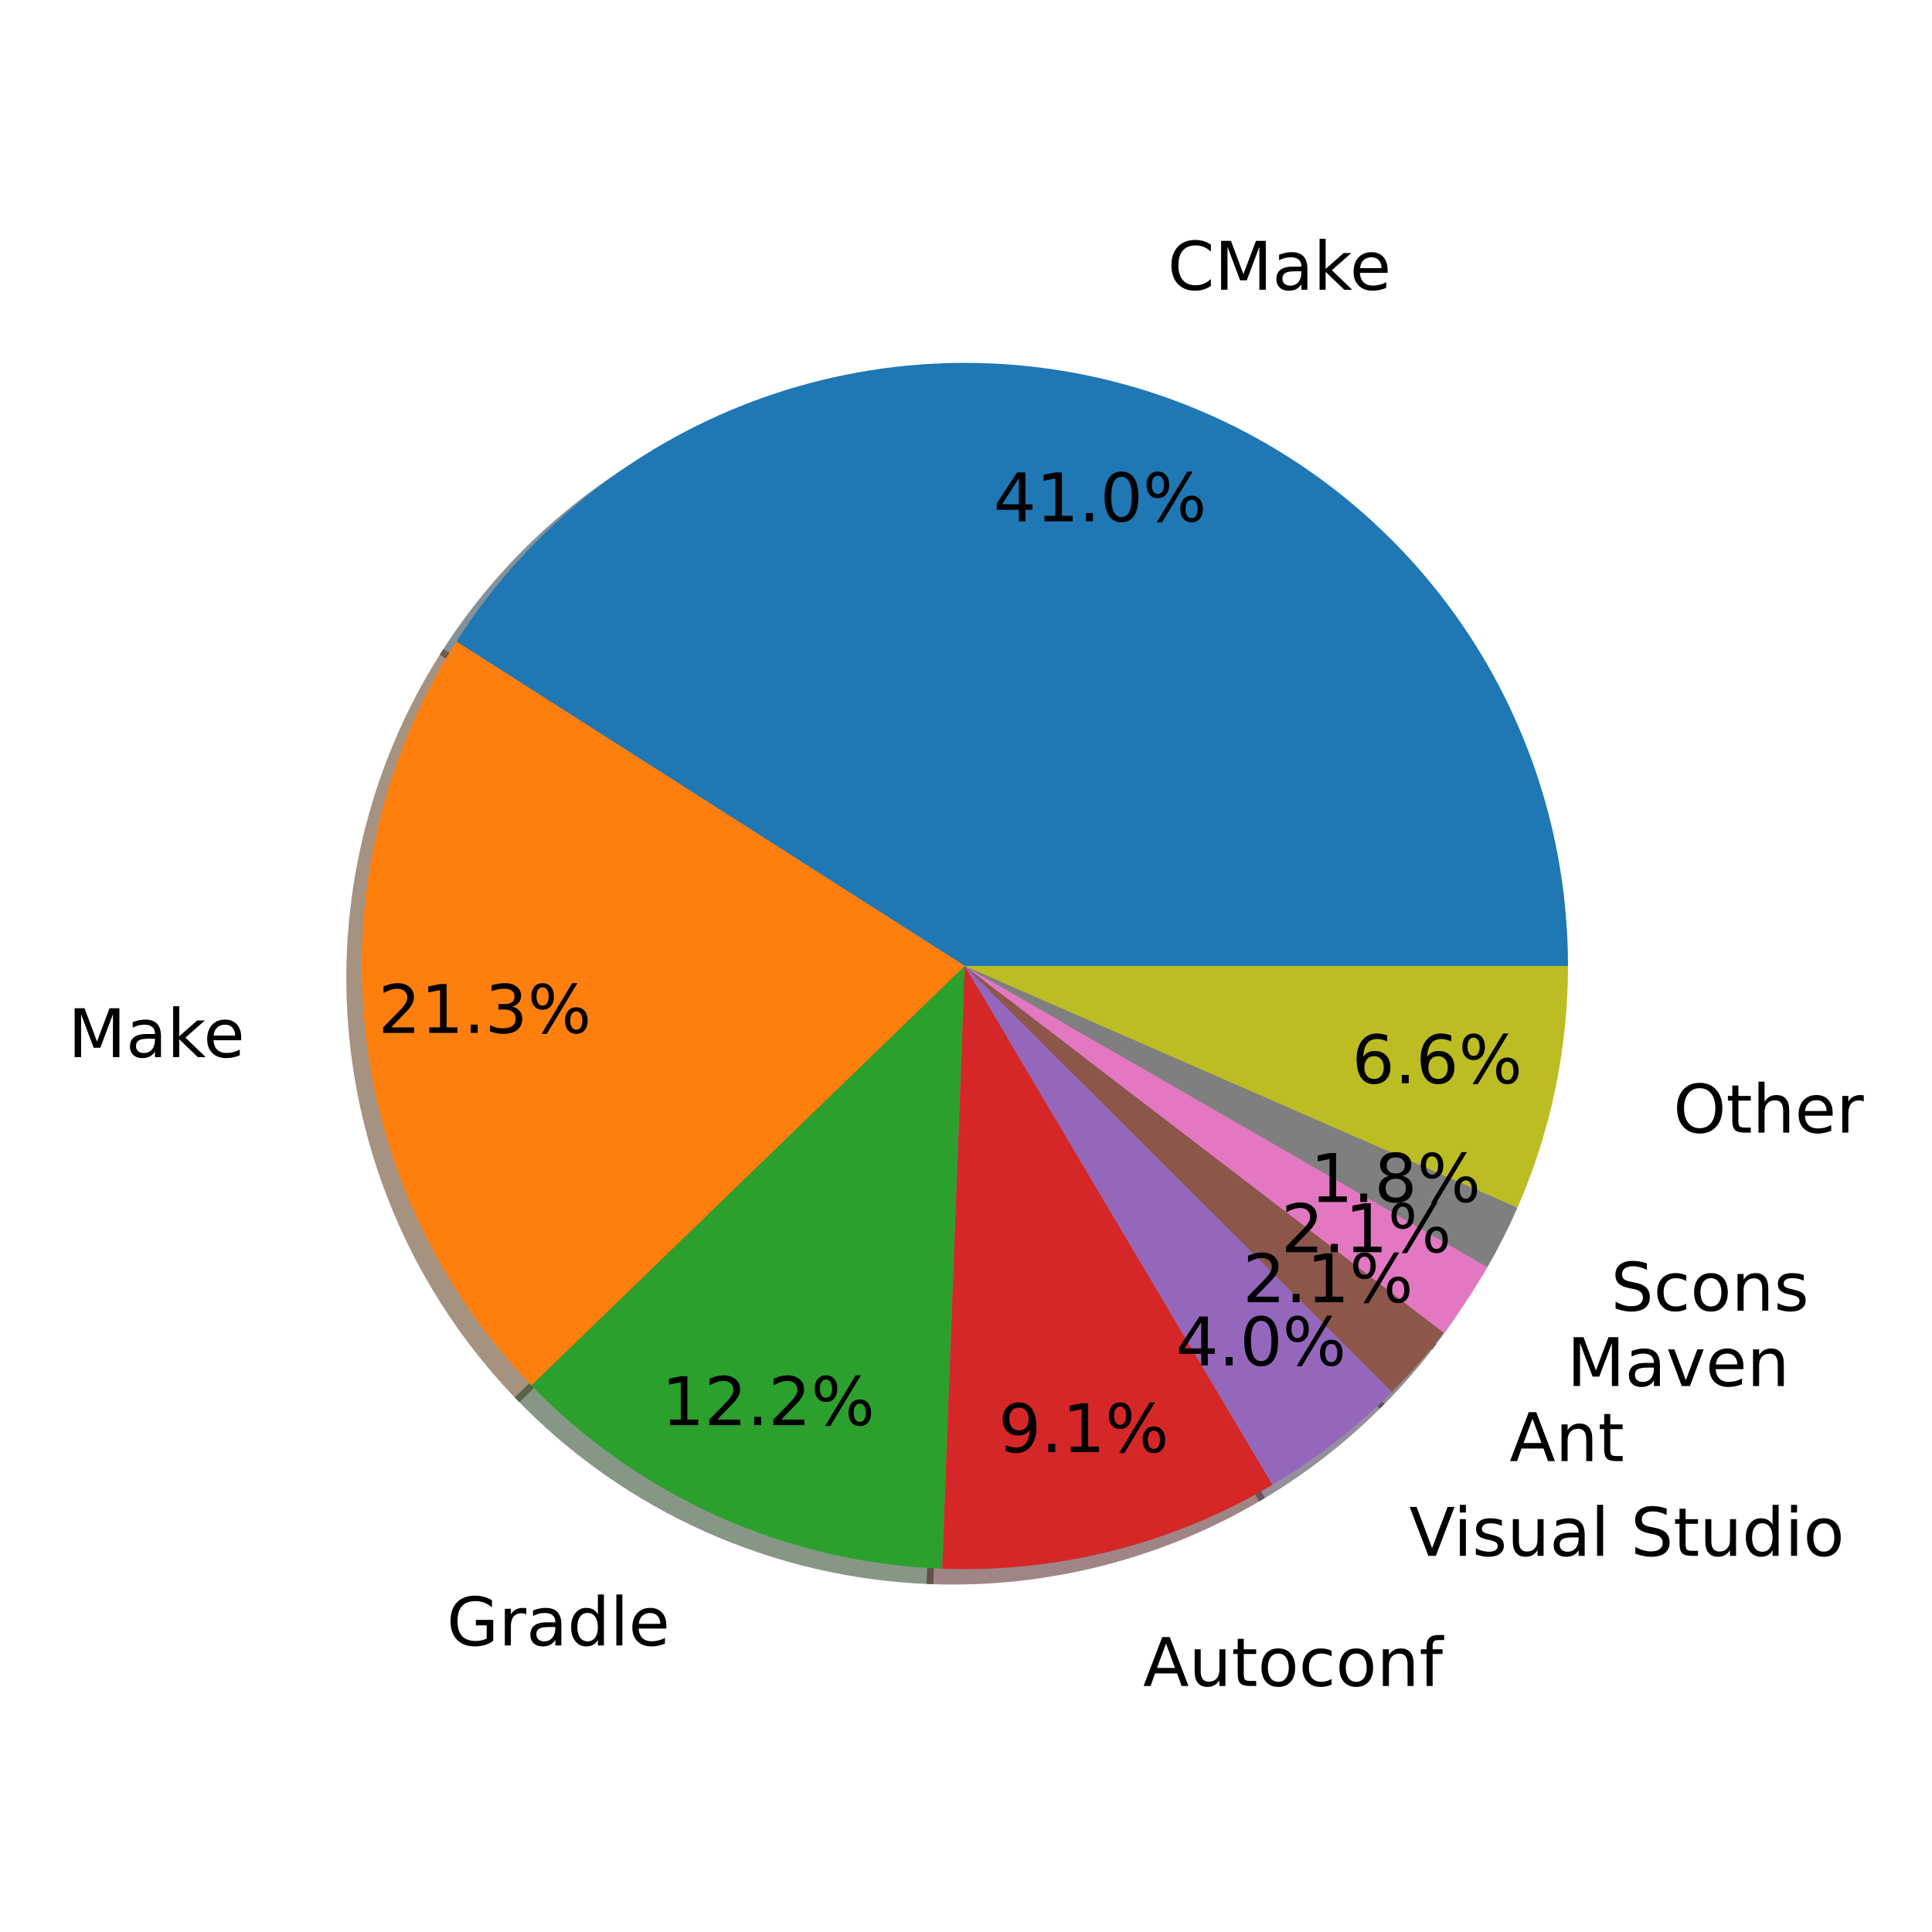
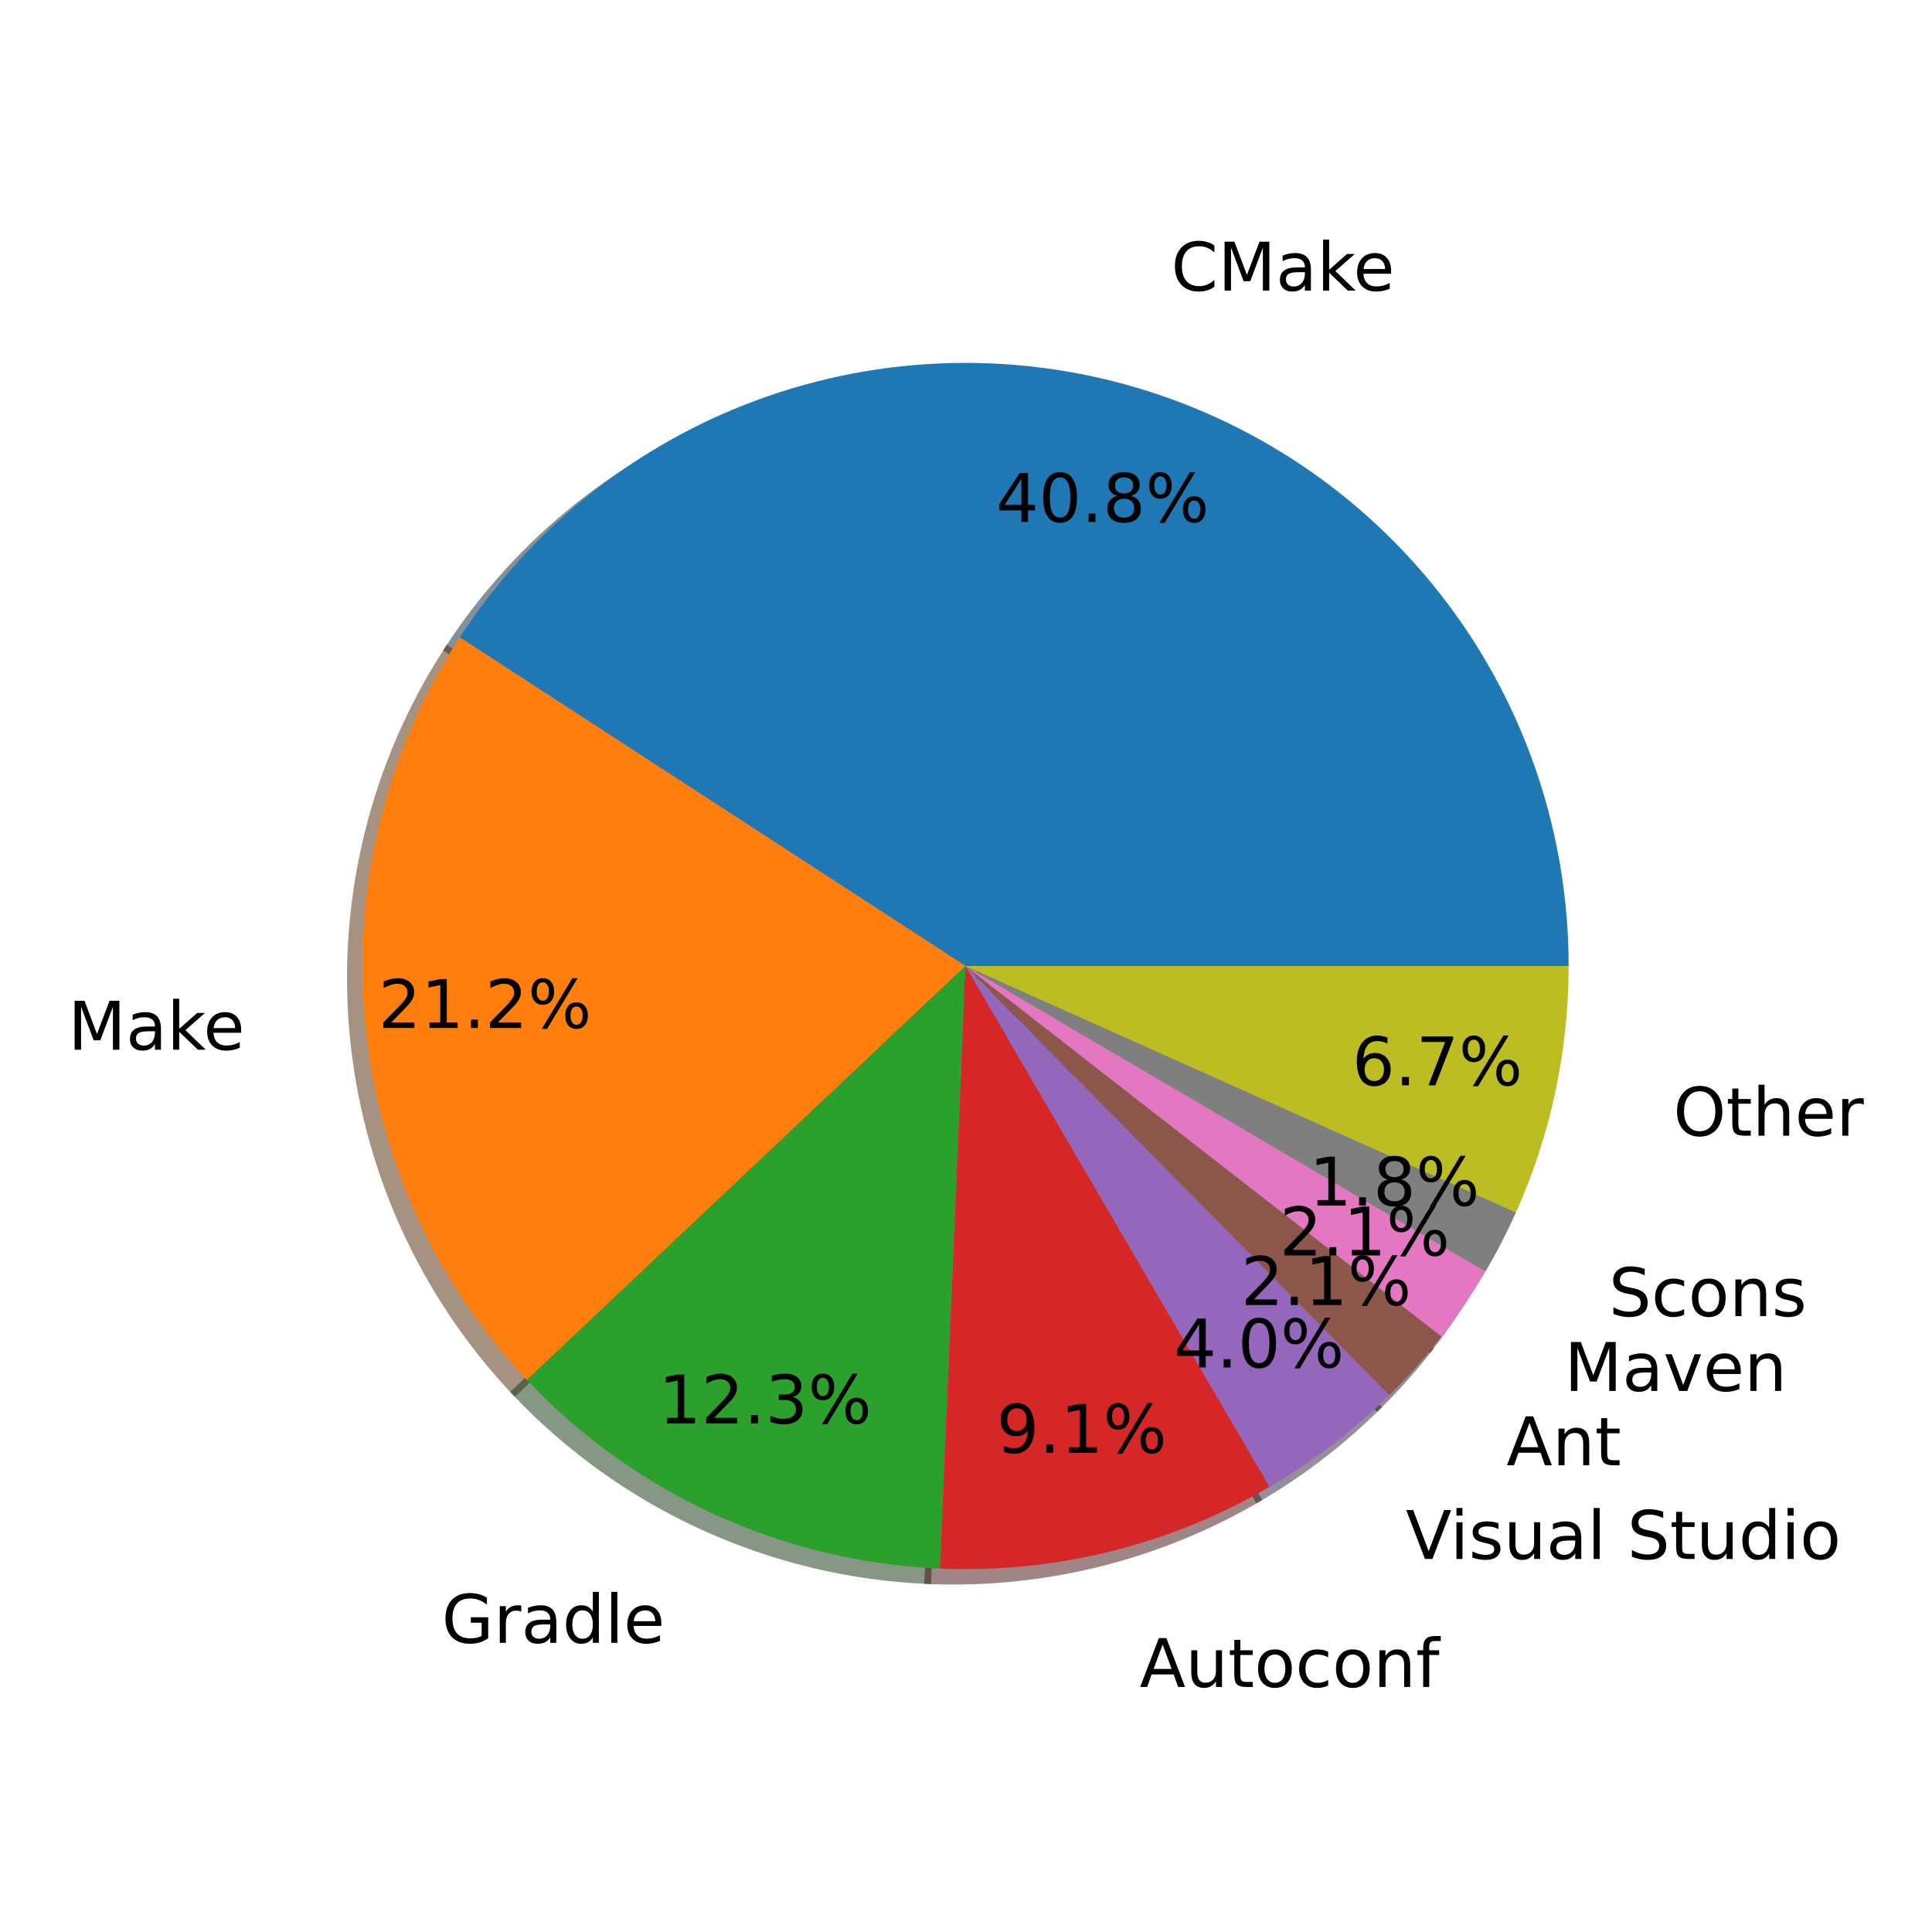
<svg xmlns="http://www.w3.org/2000/svg" xmlns:xlink="http://www.w3.org/1999/xlink" height="288pt" version="1.1" viewBox="0 0 288 288" width="288pt">
  <defs>
    <style type="text/css">*{stroke-linecap:butt;stroke-linejoin:round;}</style>
  </defs>
  <g id="figure_1">
    <g id="patch_1">
      <path d="M 0 288  L 288 288  L 288 0  L 0 0  z " style="fill:none;" />
    </g>
    <g id="axes_1">
      <g id="patch_2">
-         <path d="M 231.939 145.798  C 231.939 126.351 225.629 107.42 213.963 91.861  C 202.296 76.302 185.891 64.941 167.223 59.492  C 148.555 54.043 128.614 54.795 110.41 61.635  C 92.205 68.475 76.702 81.039 66.241 97.433  L 142.031 145.798  L 231.939 145.798  z " style="fill:#092436;opacity:0.5;stroke:#092436;stroke-linejoin:miter;" />
+         <path d="M 232.036 145.798  C 232.036 126.415 225.767 107.542 214.171 92.011  C 202.575 76.479 186.261 65.107 167.677 59.6  C 149.092 54.092 129.216 54.74 111.03 61.445  C 92.844 68.15 77.305 80.561 66.744 96.814  L 142.132 145.798  L 232.036 145.798  z " style="fill:#092436;opacity:0.5;stroke:#092436;stroke-linejoin:miter;" />
      </g>
      <g id="patch_3">
-         <path d="M 66.241 97.433  C 55.364 114.478 50.548 134.704 52.578 154.821  C 54.607 174.939 63.365 193.796 77.427 208.325  L 142.031 145.798  L 66.241 97.433  z " style="fill:#4c2604;opacity:0.5;stroke:#4c2604;stroke-linejoin:miter;" />
+         <path d="M 66.744 96.814  C 55.763 113.713 50.778 133.824 52.593 153.895  C 54.408 173.967 62.921 192.857 76.755 207.512  L 142.132 145.798  L 66.744 96.814  z " style="fill:#4c2604;opacity:0.5;stroke:#4c2604;stroke-linejoin:miter;" />
      </g>
      <g id="patch_4">
-         <path d="M 77.427 208.325  C 85.413 216.577 94.907 223.223 105.394 227.902  C 115.88 232.582 127.167 235.209 138.643 235.642  L 142.031 145.798  L 77.427 208.325  z " style="fill:#0d300d;opacity:0.5;stroke:#0d300d;stroke-linejoin:miter;" />
+         <path d="M 76.755 207.512  C 84.716 215.946 94.235 222.76 104.784 227.578  C 115.334 232.396 126.717 235.127 138.304 235.621  L 142.132 145.798  L 76.755 207.512  z " style="fill:#0d300d;opacity:0.5;stroke:#0d300d;stroke-linejoin:miter;" />
      </g>
      <g id="patch_5">
-         <path d="M 138.643 235.642  C 147.238 235.966 155.835 235.055 164.171 232.937  C 172.508 230.819 180.497 227.516 187.895 223.128  L 142.031 145.798  L 138.643 235.642  z " style="fill:#400c0c;opacity:0.5;stroke:#400c0c;stroke-linejoin:miter;" />
+         <path d="M 138.304 235.621  C 146.869 235.986 155.443 235.124 163.765 233.061  C 172.086 230.998 180.07 227.755 187.473 223.431  L 142.132 145.798  L 138.304 235.621  z " style="fill:#400c0c;opacity:0.5;stroke:#400c0c;stroke-linejoin:miter;" />
      </g>
      <g id="patch_6">
-         <path d="M 187.895 223.128  C 191.135 221.206 194.252 219.083 197.226 216.77  C 200.199 214.457 203.025 211.96 205.685 209.293  L 142.031 145.798  L 187.895 223.128  z " style="fill:#2c1f39;opacity:0.5;stroke:#2c1f39;stroke-linejoin:miter;" />
+         <path d="M 187.473 223.431  C 190.716 221.537 193.837 219.442 196.817 217.158  C 199.798 214.874 202.632 212.405 205.304 209.767  L 142.132 145.798  L 187.473 223.431  z " style="fill:#2c1f39;opacity:0.5;stroke:#2c1f39;stroke-linejoin:miter;" />
      </g>
      <g id="patch_7">
-         <path d="M 205.685 209.293  C 207.069 207.906 208.406 206.474 209.696 205  C 210.985 203.526 212.226 202.011 213.417 200.456  L 142.031 145.798  L 205.685 209.293  z " style="fill:#2a1a16;opacity:0.5;stroke:#2a1a16;stroke-linejoin:miter;" />
+         <path d="M 205.304 209.767  C 206.693 208.395 208.037 206.978 209.334 205.519  C 210.631 204.06 211.879 202.559 213.079 201.018  L 142.132 145.798  L 205.304 209.767  z " style="fill:#2a1a16;opacity:0.5;stroke:#2a1a16;stroke-linejoin:miter;" />
      </g>
      <g id="patch_8">
-         <path d="M 213.417 200.456  C 214.608 198.901 215.747 197.307 216.834 195.678  C 217.92 194.048 218.953 192.384 219.931 190.687  L 142.031 145.798  L 213.417 200.456  z " style="fill:#44243a;opacity:0.5;stroke:#44243a;stroke-linejoin:miter;" />
+         <path d="M 213.079 201.018  C 214.278 199.478 215.426 197.899 216.522 196.283  C 217.619 194.668 218.662 193.017 219.651 191.334  L 142.132 145.798  L 213.079 201.018  z " style="fill:#44243a;opacity:0.5;stroke:#44243a;stroke-linejoin:miter;" />
      </g>
      <g id="patch_9">
-         <path d="M 219.931 190.687  C 220.759 189.251 221.546 187.792 222.293 186.313  C 223.04 184.834 223.745 183.334 224.409 181.816  L 142.031 145.798  L 219.931 190.687  z " style="fill:#262626;opacity:0.5;stroke:#262626;stroke-linejoin:miter;" />
+         <path d="M 219.651 191.334  C 220.487 189.91 221.285 188.463 222.042 186.994  C 222.798 185.526 223.515 184.038 224.19 182.53  L 142.132 145.798  L 219.651 191.334  z " style="fill:#262626;opacity:0.5;stroke:#262626;stroke-linejoin:miter;" />
      </g>
      <g id="patch_10">
-         <path d="M 224.409 181.816  C 226.886 176.152 228.771 170.247 230.036 164.196  C 231.301 158.145 231.939 151.98 231.939 145.798  L 142.031 145.798  L 224.409 181.816  z " style="fill:#38390a;opacity:0.5;stroke:#38390a;stroke-linejoin:miter;" />
+         <path d="M 224.19 182.53  C 226.769 176.768 228.734 170.751 230.052 164.578  C 231.371 158.405 232.036 152.11 232.036 145.798  L 142.132 145.798  L 224.19 182.53  z " style="fill:#38390a;opacity:0.5;stroke:#38390a;stroke-linejoin:miter;" />
      </g>
      <g id="patch_11">
-         <path d="M 233.737 144  C 233.737 124.553 227.428 105.621 215.761 90.063  C 204.095 74.504 187.689 63.143 169.021 57.694  C 150.353 52.245 130.412 52.997 112.208 59.837  C 94.004 66.676 78.501 79.241 68.039 95.634  L 143.829 144  L 233.737 144  z " style="fill:#1f77b4;" />
+         <path d="M 233.834 144  C 233.834 124.617 227.565 105.744 215.969 90.213  C 204.373 74.681 188.059 63.309 169.475 57.801  C 150.891 52.294 131.014 52.942 112.828 59.647  C 94.642 66.352 79.103 78.763 68.542 95.016  L 143.93 144  L 233.834 144  z " style="fill:#1f77b4;" />
      </g>
      <g id="patch_12">
-         <path d="M 68.039 95.634  C 57.162 112.679 52.346 132.905 54.376 153.023  C 56.405 173.141 65.163 191.998 79.225 206.527  L 143.829 144  L 68.039 95.634  z " style="fill:#ff7f0e;" />
+         <path d="M 68.542 95.016  C 57.562 111.915 52.576 132.026 54.391 152.097  C 56.206 172.169 64.719 191.059 78.553 205.714  L 143.93 144  L 68.542 95.016  z " style="fill:#ff7f0e;" />
      </g>
      <g id="patch_13">
-         <path d="M 79.225 206.527  C 87.211 214.779 96.705 221.425 107.192 226.104  C 117.679 230.784 128.965 233.411 140.441 233.844  L 143.829 144  L 79.225 206.527  z " style="fill:#2ca02c;" />
+         <path d="M 78.553 205.714  C 86.514 214.148 96.033 220.962 106.582 225.78  C 117.132 230.597 128.515 233.329 140.102 233.823  L 143.93 144  L 78.553 205.714  z " style="fill:#2ca02c;" />
      </g>
      <g id="patch_14">
-         <path d="M 140.441 233.844  C 149.036 234.168 157.633 233.257 165.97 231.139  C 174.306 229.021 182.295 225.717 189.693 221.33  L 143.829 144  L 140.441 233.844  z " style="fill:#d62728;" />
+         <path d="M 140.102 233.823  C 148.668 234.188 157.241 233.325 165.563 231.262  C 173.884 229.2 181.868 225.957 189.271 221.633  L 143.93 144  L 140.102 233.823  z " style="fill:#d62728;" />
      </g>
      <g id="patch_15">
-         <path d="M 189.693 221.33  C 192.934 219.408 196.05 217.284 199.024 214.972  C 201.997 212.659 204.823 210.162 207.484 207.494  L 143.829 144  L 189.693 221.33  z " style="fill:#9467bd;" />
+         <path d="M 189.271 221.633  C 192.514 219.739 195.635 217.644 198.615 215.36  C 201.596 213.076 204.43 210.607 207.102 207.969  L 143.93 144  L 189.271 221.633  z " style="fill:#9467bd;" />
      </g>
      <g id="patch_16">
-         <path d="M 207.484 207.494  C 208.867 206.108 210.204 204.676 211.494 203.202  C 212.783 201.728 214.025 200.213 215.215 198.658  L 143.829 144  L 207.484 207.494  z " style="fill:#8c564b;" />
+         <path d="M 207.102 207.969  C 208.491 206.597 209.835 205.18 211.132 203.721  C 212.429 202.262 213.678 200.761 214.877 199.22  L 143.93 144  L 207.102 207.969  z " style="fill:#8c564b;" />
      </g>
      <g id="patch_17">
-         <path d="M 215.215 198.658  C 216.406 197.103 217.545 195.509 218.632 193.88  C 219.718 192.25 220.751 190.586 221.729 188.889  L 143.829 144  L 215.215 198.658  z " style="fill:#e377c2;" />
+         <path d="M 214.877 199.22  C 216.076 197.68 217.224 196.1 218.32 194.485  C 219.417 192.87 220.46 191.219 221.449 189.536  L 143.93 144  L 214.877 199.22  z " style="fill:#e377c2;" />
      </g>
      <g id="patch_18">
-         <path d="M 221.729 188.889  C 222.557 187.453 223.344 185.994 224.091 184.515  C 224.838 183.036 225.543 181.536 226.207 180.017  L 143.829 144  L 221.729 188.889  z " style="fill:#7f7f7f;" />
+         <path d="M 221.449 189.536  C 222.285 188.112 223.083 186.665 223.84 185.196  C 224.597 183.728 225.313 182.239 225.988 180.732  L 143.93 144  L 221.449 189.536  z " style="fill:#7f7f7f;" />
      </g>
      <g id="patch_19">
-         <path d="M 226.207 180.017  C 228.684 174.353 230.569 168.449 231.834 162.398  C 233.099 156.347 233.737 150.182 233.737 144  L 143.829 144  L 226.207 180.017  z " style="fill:#bcbd22;" />
+         <path d="M 225.988 180.732  C 228.567 174.97 230.532 168.953 231.85 162.78  C 233.169 156.607 233.834 150.312 233.834 144  L 143.93 144  L 225.988 180.732  z " style="fill:#bcbd22;" />
      </g>
      <g id="matplotlib.axis_1" />
      <g id="matplotlib.axis_2" />
      <g id="text_1">
-         <g transform="translate(174.0597 43.192)scale(0.1 -0.1)">
+         <g transform="translate(174.5836 43.3211)scale(0.1 -0.1)">
          <defs>
            <path d="M 4122 4306  L 4122 3641  Q 3803 3938 3442 4084  Q 3081 4231 2675 4231  Q 1875 4231 1450 3742  Q 1025 3253 1025 2328  Q 1025 1406 1450 917  Q 1875 428 2675 428  Q 3081 428 3442 575  Q 3803 722 4122 1019  L 4122 359  Q 3791 134 3420 21  Q 3050 -91 2638 -91  Q 1578 -91 968 557  Q 359 1206 359 2328  Q 359 3453 968 4101  Q 1578 4750 2638 4750  Q 3056 4750 3426 4639  Q 3797 4528 4122 4306  z " id="DejaVuSans-43" transform="scale(0.015625)" />
            <path d="M 628 4666  L 1569 4666  L 2759 1491  L 3956 4666  L 4897 4666  L 4897 0  L 4281 0  L 4281 4097  L 3078 897  L 2444 897  L 1241 4097  L 1241 0  L 628 0  L 628 4666  z " id="DejaVuSans-4d" transform="scale(0.015625)" />
            <path d="M 2194 1759  Q 1497 1759 1228 1600  Q 959 1441 959 1056  Q 959 750 1161 570  Q 1363 391 1709 391  Q 2188 391 2477 730  Q 2766 1069 2766 1631  L 2766 1759  L 2194 1759  z M 3341 1997  L 3341 0  L 2766 0  L 2766 531  Q 2569 213 2275 61  Q 1981 -91 1556 -91  Q 1019 -91 701 211  Q 384 513 384 1019  Q 384 1609 779 1909  Q 1175 2209 1959 2209  L 2766 2209  L 2766 2266  Q 2766 2663 2505 2880  Q 2244 3097 1772 3097  Q 1472 3097 1187 3025  Q 903 2953 641 2809  L 641 3341  Q 956 3463 1253 3523  Q 1550 3584 1831 3584  Q 2591 3584 2966 3190  Q 3341 2797 3341 1997  z " id="DejaVuSans-61" transform="scale(0.015625)" />
            <path d="M 581 4863  L 1159 4863  L 1159 1991  L 2875 3500  L 3609 3500  L 1753 1863  L 3688 0  L 2938 0  L 1159 1709  L 1159 0  L 581 0  L 581 4863  z " id="DejaVuSans-6b" transform="scale(0.015625)" />
            <path d="M 3597 1894  L 3597 1613  L 953 1613  Q 991 1019 1311 708  Q 1631 397 2203 397  Q 2534 397 2845 478  Q 3156 559 3463 722  L 3463 178  Q 3153 47 2828 -22  Q 2503 -91 2169 -91  Q 1331 -91 842 396  Q 353 884 353 1716  Q 353 2575 817 3079  Q 1281 3584 2069 3584  Q 2775 3584 3186 3129  Q 3597 2675 3597 1894  z M 3022 2063  Q 3016 2534 2758 2815  Q 2500 3097 2075 3097  Q 1594 3097 1305 2825  Q 1016 2553 972 2059  L 3022 2063  z " id="DejaVuSans-65" transform="scale(0.015625)" />
          </defs>
          <use xlink:href="#DejaVuSans-43" />
          <use x="69.824" xlink:href="#DejaVuSans-4d" />
          <use x="156.104" xlink:href="#DejaVuSans-61" />
          <use x="217.383" xlink:href="#DejaVuSans-6b" />
          <use x="271.668" xlink:href="#DejaVuSans-65" />
        </g>
      </g>
      <g id="text_2">
-         <g transform="translate(148.0993 77.71446)scale(0.1 -0.1)">
+         <g transform="translate(148.4821 77.80053)scale(0.1 -0.1)">
          <defs>
            <path d="M 2419 4116  L 825 1625  L 2419 1625  L 2419 4116  z M 2253 4666  L 3047 4666  L 3047 1625  L 3713 1625  L 3713 1100  L 3047 1100  L 3047 0  L 2419 0  L 2419 1100  L 313 1100  L 313 1709  L 2253 4666  z " id="DejaVuSans-34" transform="scale(0.015625)" />
-             <path d="M 794 531  L 1825 531  L 1825 4091  L 703 3866  L 703 4441  L 1819 4666  L 2450 4666  L 2450 531  L 3481 531  L 3481 0  L 794 0  L 794 531  z " id="DejaVuSans-31" transform="scale(0.015625)" />
+             <path d="M 2034 4250  Q 1547 4250 1301 3770  Q 1056 3291 1056 2328  Q 1056 1369 1301 889  Q 1547 409 2034 409  Q 2525 409 2770 889  Q 3016 1369 3016 2328  Q 3016 3291 2770 3770  Q 2525 4250 2034 4250  z M 2034 4750  Q 2819 4750 3233 4129  Q 3647 3509 3647 2328  Q 3647 1150 3233 529  Q 2819 -91 2034 -91  Q 1250 -91 836 529  Q 422 1150 422 2328  Q 422 3509 836 4129  Q 1250 4750 2034 4750  z " id="DejaVuSans-30" transform="scale(0.015625)" />
            <path d="M 684 794  L 1344 794  L 1344 0  L 684 0  L 684 794  z " id="DejaVuSans-2e" transform="scale(0.015625)" />
-             <path d="M 2034 4250  Q 1547 4250 1301 3770  Q 1056 3291 1056 2328  Q 1056 1369 1301 889  Q 1547 409 2034 409  Q 2525 409 2770 889  Q 3016 1369 3016 2328  Q 3016 3291 2770 3770  Q 2525 4250 2034 4250  z M 2034 4750  Q 2819 4750 3233 4129  Q 3647 3509 3647 2328  Q 3647 1150 3233 529  Q 2819 -91 2034 -91  Q 1250 -91 836 529  Q 422 1150 422 2328  Q 422 3509 836 4129  Q 1250 4750 2034 4750  z " id="DejaVuSans-30" transform="scale(0.015625)" />
+             <path d="M 2034 2216  Q 1584 2216 1326 1975  Q 1069 1734 1069 1313  Q 1069 891 1326 650  Q 1584 409 2034 409  Q 2484 409 2743 651  Q 3003 894 3003 1313  Q 3003 1734 2745 1975  Q 2488 2216 2034 2216  z M 1403 2484  Q 997 2584 770 2862  Q 544 3141 544 3541  Q 544 4100 942 4425  Q 1341 4750 2034 4750  Q 2731 4750 3128 4425  Q 3525 4100 3525 3541  Q 3525 3141 3298 2862  Q 3072 2584 2669 2484  Q 3125 2378 3379 2068  Q 3634 1759 3634 1313  Q 3634 634 3220 271  Q 2806 -91 2034 -91  Q 1263 -91 848 271  Q 434 634 434 1313  Q 434 1759 690 2068  Q 947 2378 1403 2484  z M 1172 3481  Q 1172 3119 1398 2916  Q 1625 2713 2034 2713  Q 2441 2713 2670 2916  Q 2900 3119 2900 3481  Q 2900 3844 2670 4047  Q 2441 4250 2034 4250  Q 1625 4250 1398 4047  Q 1172 3844 1172 3481  z " id="DejaVuSans-38" transform="scale(0.015625)" />
            <path d="M 4653 2053  Q 4381 2053 4226 1822  Q 4072 1591 4072 1178  Q 4072 772 4226 539  Q 4381 306 4653 306  Q 4919 306 5073 539  Q 5228 772 5228 1178  Q 5228 1588 5073 1820  Q 4919 2053 4653 2053  z M 4653 2450  Q 5147 2450 5437 2106  Q 5728 1763 5728 1178  Q 5728 594 5436 251  Q 5144 -91 4653 -91  Q 4153 -91 3862 251  Q 3572 594 3572 1178  Q 3572 1766 3864 2108  Q 4156 2450 4653 2450  z M 1428 4353  Q 1159 4353 1004 4120  Q 850 3888 850 3481  Q 850 3069 1003 2837  Q 1156 2606 1428 2606  Q 1700 2606 1854 2837  Q 2009 3069 2009 3481  Q 2009 3884 1853 4118  Q 1697 4353 1428 4353  z M 4250 4750  L 4750 4750  L 1831 -91  L 1331 -91  L 4250 4750  z M 1428 4750  Q 1922 4750 2215 4408  Q 2509 4066 2509 3481  Q 2509 2891 2217 2550  Q 1925 2209 1428 2209  Q 931 2209 642 2551  Q 353 2894 353 3481  Q 353 4063 643 4406  Q 934 4750 1428 4750  z " id="DejaVuSans-25" transform="scale(0.015625)" />
          </defs>
          <use xlink:href="#DejaVuSans-34" />
-           <use x="63.623" xlink:href="#DejaVuSans-31" />
+           <use x="63.623" xlink:href="#DejaVuSans-30" />
          <use x="127.246" xlink:href="#DejaVuSans-2e" />
-           <use x="159.033" xlink:href="#DejaVuSans-30" />
+           <use x="159.033" xlink:href="#DejaVuSans-38" />
          <use x="222.656" xlink:href="#DejaVuSans-25" />
        </g>
      </g>
      <g id="text_3">
-         <g transform="translate(10.14747 157.5873)scale(0.1 -0.1)">
+         <g transform="translate(10.14585 156.4762)scale(0.1 -0.1)">
          <use xlink:href="#DejaVuSans-4d" />
          <use x="86.279" xlink:href="#DejaVuSans-61" />
          <use x="147.559" xlink:href="#DejaVuSans-6b" />
          <use x="201.844" xlink:href="#DejaVuSans-65" />
        </g>
      </g>
      <g id="text_4">
-         <g transform="translate(56.38286 153.978)scale(0.1 -0.1)">
+         <g transform="translate(56.41521 153.2373)scale(0.1 -0.1)">
          <defs>
            <path d="M 1228 531  L 3431 531  L 3431 0  L 469 0  L 469 531  Q 828 903 1448 1529  Q 2069 2156 2228 2338  Q 2531 2678 2651 2914  Q 2772 3150 2772 3378  Q 2772 3750 2511 3984  Q 2250 4219 1831 4219  Q 1534 4219 1204 4116  Q 875 4013 500 3803  L 500 4441  Q 881 4594 1212 4672  Q 1544 4750 1819 4750  Q 2544 4750 2975 4387  Q 3406 4025 3406 3419  Q 3406 3131 3298 2873  Q 3191 2616 2906 2266  Q 2828 2175 2409 1742  Q 1991 1309 1228 531  z " id="DejaVuSans-32" transform="scale(0.015625)" />
-             <path d="M 2597 2516  Q 3050 2419 3304 2112  Q 3559 1806 3559 1356  Q 3559 666 3084 287  Q 2609 -91 1734 -91  Q 1441 -91 1130 -33  Q 819 25 488 141  L 488 750  Q 750 597 1062 519  Q 1375 441 1716 441  Q 2309 441 2620 675  Q 2931 909 2931 1356  Q 2931 1769 2642 2001  Q 2353 2234 1838 2234  L 1294 2234  L 1294 2753  L 1863 2753  Q 2328 2753 2575 2939  Q 2822 3125 2822 3475  Q 2822 3834 2567 4026  Q 2313 4219 1838 4219  Q 1578 4219 1281 4162  Q 984 4106 628 3988  L 628 4550  Q 988 4650 1302 4700  Q 1616 4750 1894 4750  Q 2613 4750 3031 4423  Q 3450 4097 3450 3541  Q 3450 3153 3228 2886  Q 3006 2619 2597 2516  z " id="DejaVuSans-33" transform="scale(0.015625)" />
+             <path d="M 794 531  L 1825 531  L 1825 4091  L 703 3866  L 703 4441  L 1819 4666  L 2450 4666  L 2450 531  L 3481 531  L 3481 0  L 794 0  L 794 531  z " id="DejaVuSans-31" transform="scale(0.015625)" />
          </defs>
          <use xlink:href="#DejaVuSans-32" />
          <use x="63.623" xlink:href="#DejaVuSans-31" />
          <use x="127.246" xlink:href="#DejaVuSans-2e" />
-           <use x="159.033" xlink:href="#DejaVuSans-33" />
+           <use x="159.033" xlink:href="#DejaVuSans-32" />
          <use x="222.656" xlink:href="#DejaVuSans-25" />
        </g>
      </g>
      <g id="text_5">
-         <g transform="translate(66.59718 245.2842)scale(0.1 -0.1)">
+         <g transform="translate(65.84555 244.8949)scale(0.1 -0.1)">
          <defs>
            <path d="M 3809 666  L 3809 1919  L 2778 1919  L 2778 2438  L 4434 2438  L 4434 434  Q 4069 175 3628 42  Q 3188 -91 2688 -91  Q 1594 -91 976 548  Q 359 1188 359 2328  Q 359 3472 976 4111  Q 1594 4750 2688 4750  Q 3144 4750 3555 4637  Q 3966 4525 4313 4306  L 4313 3634  Q 3963 3931 3569 4081  Q 3175 4231 2741 4231  Q 1884 4231 1454 3753  Q 1025 3275 1025 2328  Q 1025 1384 1454 906  Q 1884 428 2741 428  Q 3075 428 3337 486  Q 3600 544 3809 666  z " id="DejaVuSans-47" transform="scale(0.015625)" />
            <path d="M 2631 2963  Q 2534 3019 2420 3045  Q 2306 3072 2169 3072  Q 1681 3072 1420 2755  Q 1159 2438 1159 1844  L 1159 0  L 581 0  L 581 3500  L 1159 3500  L 1159 2956  Q 1341 3275 1631 3429  Q 1922 3584 2338 3584  Q 2397 3584 2469 3576  Q 2541 3569 2628 3553  L 2631 2963  z " id="DejaVuSans-72" transform="scale(0.015625)" />
            <path d="M 2906 2969  L 2906 4863  L 3481 4863  L 3481 0  L 2906 0  L 2906 525  Q 2725 213 2448 61  Q 2172 -91 1784 -91  Q 1150 -91 751 415  Q 353 922 353 1747  Q 353 2572 751 3078  Q 1150 3584 1784 3584  Q 2172 3584 2448 3432  Q 2725 3281 2906 2969  z M 947 1747  Q 947 1113 1208 752  Q 1469 391 1925 391  Q 2381 391 2643 752  Q 2906 1113 2906 1747  Q 2906 2381 2643 2742  Q 2381 3103 1925 3103  Q 1469 3103 1208 2742  Q 947 2381 947 1747  z " id="DejaVuSans-64" transform="scale(0.015625)" />
            <path d="M 603 4863  L 1178 4863  L 1178 0  L 603 0  L 603 4863  z " id="DejaVuSans-6c" transform="scale(0.015625)" />
          </defs>
          <use xlink:href="#DejaVuSans-47" />
          <use x="77.49" xlink:href="#DejaVuSans-72" />
          <use x="118.604" xlink:href="#DejaVuSans-61" />
          <use x="179.883" xlink:href="#DejaVuSans-64" />
          <use x="243.359" xlink:href="#DejaVuSans-6c" />
          <use x="271.143" xlink:href="#DejaVuSans-65" />
        </g>
      </g>
      <g id="text_6">
-         <g transform="translate(98.63579 212.4426)scale(0.1 -0.1)">
+         <g transform="translate(98.16814 212.183)scale(0.1 -0.1)">
+           <defs>
+             <path d="M 2597 2516  Q 3050 2419 3304 2112  Q 3559 1806 3559 1356  Q 3559 666 3084 287  Q 2609 -91 1734 -91  Q 1441 -91 1130 -33  Q 819 25 488 141  L 488 750  Q 750 597 1062 519  Q 1375 441 1716 441  Q 2309 441 2620 675  Q 2931 909 2931 1356  Q 2931 1769 2642 2001  Q 2353 2234 1838 2234  L 1294 2234  L 1294 2753  L 1863 2753  Q 2328 2753 2575 2939  Q 2822 3125 2822 3475  Q 2822 3834 2567 4026  Q 2313 4219 1838 4219  Q 1578 4219 1281 4162  Q 984 4106 628 3988  L 628 4550  Q 988 4650 1302 4700  Q 1616 4750 1894 4750  Q 2613 4750 3031 4423  Q 3450 4097 3450 3541  Q 3450 3153 3228 2886  Q 3006 2619 2597 2516  z " id="DejaVuSans-33" transform="scale(0.015625)" />
+           </defs>
          <use xlink:href="#DejaVuSans-31" />
          <use x="63.623" xlink:href="#DejaVuSans-32" />
          <use x="127.246" xlink:href="#DejaVuSans-2e" />
-           <use x="159.033" xlink:href="#DejaVuSans-32" />
+           <use x="159.033" xlink:href="#DejaVuSans-33" />
          <use x="222.656" xlink:href="#DejaVuSans-25" />
        </g>
      </g>
      <g id="text_7">
-         <g transform="translate(170.3976 251.3261)scale(0.1 -0.1)">
+         <g transform="translate(169.8895 251.4743)scale(0.1 -0.1)">
          <defs>
            <path d="M 2188 4044  L 1331 1722  L 3047 1722  L 2188 4044  z M 1831 4666  L 2547 4666  L 4325 0  L 3669 0  L 3244 1197  L 1141 1197  L 716 0  L 50 0  L 1831 4666  z " id="DejaVuSans-41" transform="scale(0.015625)" />
            <path d="M 544 1381  L 544 3500  L 1119 3500  L 1119 1403  Q 1119 906 1312 657  Q 1506 409 1894 409  Q 2359 409 2629 706  Q 2900 1003 2900 1516  L 2900 3500  L 3475 3500  L 3475 0  L 2900 0  L 2900 538  Q 2691 219 2414 64  Q 2138 -91 1772 -91  Q 1169 -91 856 284  Q 544 659 544 1381  z M 1991 3584  L 1991 3584  z " id="DejaVuSans-75" transform="scale(0.015625)" />
            <path d="M 1172 4494  L 1172 3500  L 2356 3500  L 2356 3053  L 1172 3053  L 1172 1153  Q 1172 725 1289 603  Q 1406 481 1766 481  L 2356 481  L 2356 0  L 1766 0  Q 1100 0 847 248  Q 594 497 594 1153  L 594 3053  L 172 3053  L 172 3500  L 594 3500  L 594 4494  L 1172 4494  z " id="DejaVuSans-74" transform="scale(0.015625)" />
            <path d="M 1959 3097  Q 1497 3097 1228 2736  Q 959 2375 959 1747  Q 959 1119 1226 758  Q 1494 397 1959 397  Q 2419 397 2687 759  Q 2956 1122 2956 1747  Q 2956 2369 2687 2733  Q 2419 3097 1959 3097  z M 1959 3584  Q 2709 3584 3137 3096  Q 3566 2609 3566 1747  Q 3566 888 3137 398  Q 2709 -91 1959 -91  Q 1206 -91 779 398  Q 353 888 353 1747  Q 353 2609 779 3096  Q 1206 3584 1959 3584  z " id="DejaVuSans-6f" transform="scale(0.015625)" />
            <path d="M 3122 3366  L 3122 2828  Q 2878 2963 2633 3030  Q 2388 3097 2138 3097  Q 1578 3097 1268 2742  Q 959 2388 959 1747  Q 959 1106 1268 751  Q 1578 397 2138 397  Q 2388 397 2633 464  Q 2878 531 3122 666  L 3122 134  Q 2881 22 2623 -34  Q 2366 -91 2075 -91  Q 1284 -91 818 406  Q 353 903 353 1747  Q 353 2603 823 3093  Q 1294 3584 2113 3584  Q 2378 3584 2631 3529  Q 2884 3475 3122 3366  z " id="DejaVuSans-63" transform="scale(0.015625)" />
            <path d="M 3513 2113  L 3513 0  L 2938 0  L 2938 2094  Q 2938 2591 2744 2837  Q 2550 3084 2163 3084  Q 1697 3084 1428 2787  Q 1159 2491 1159 1978  L 1159 0  L 581 0  L 581 3500  L 1159 3500  L 1159 2956  Q 1366 3272 1645 3428  Q 1925 3584 2291 3584  Q 2894 3584 3203 3211  Q 3513 2838 3513 2113  z " id="DejaVuSans-6e" transform="scale(0.015625)" />
            <path d="M 2375 4863  L 2375 4384  L 1825 4384  Q 1516 4384 1395 4259  Q 1275 4134 1275 3809  L 1275 3500  L 2222 3500  L 2222 3053  L 1275 3053  L 1275 0  L 697 0  L 697 3053  L 147 3053  L 147 3500  L 697 3500  L 697 3744  Q 697 4328 969 4595  Q 1241 4863 1831 4863  L 2375 4863  z " id="DejaVuSans-66" transform="scale(0.015625)" />
          </defs>
          <use xlink:href="#DejaVuSans-41" />
          <use x="68.408" xlink:href="#DejaVuSans-75" />
          <use x="131.787" xlink:href="#DejaVuSans-74" />
          <use x="170.996" xlink:href="#DejaVuSans-6f" />
          <use x="232.178" xlink:href="#DejaVuSans-63" />
          <use x="287.158" xlink:href="#DejaVuSans-6f" />
          <use x="348.34" xlink:href="#DejaVuSans-6e" />
          <use x="411.719" xlink:href="#DejaVuSans-66" />
        </g>
      </g>
      <g id="text_8">
-         <g transform="translate(148.8392 216.4705)scale(0.1 -0.1)">
+         <g transform="translate(148.5339 216.5694)scale(0.1 -0.1)">
          <defs>
            <path d="M 703 97  L 703 672  Q 941 559 1184 500  Q 1428 441 1663 441  Q 2288 441 2617 861  Q 2947 1281 2994 2138  Q 2813 1869 2534 1725  Q 2256 1581 1919 1581  Q 1219 1581 811 2004  Q 403 2428 403 3163  Q 403 3881 828 4315  Q 1253 4750 1959 4750  Q 2769 4750 3195 4129  Q 3622 3509 3622 2328  Q 3622 1225 3098 567  Q 2575 -91 1691 -91  Q 1453 -91 1209 -44  Q 966 3 703 97  z M 1959 2075  Q 2384 2075 2632 2365  Q 2881 2656 2881 3163  Q 2881 3666 2632 3958  Q 2384 4250 1959 4250  Q 1534 4250 1286 3958  Q 1038 3666 1038 3163  Q 1038 2656 1286 2365  Q 1534 2075 1959 2075  z " id="DejaVuSans-39" transform="scale(0.015625)" />
          </defs>
          <use xlink:href="#DejaVuSans-39" />
          <use x="63.623" xlink:href="#DejaVuSans-2e" />
          <use x="95.41" xlink:href="#DejaVuSans-31" />
          <use x="159.033" xlink:href="#DejaVuSans-25" />
        </g>
      </g>
      <g id="text_9">
-         <g transform="translate(210.0625 231.9254)scale(0.1 -0.1)">
+         <g transform="translate(209.5522 232.3913)scale(0.1 -0.1)">
          <defs>
            <path d="M 1831 0  L 50 4666  L 709 4666  L 2188 738  L 3669 4666  L 4325 4666  L 2547 0  L 1831 0  z " id="DejaVuSans-56" transform="scale(0.015625)" />
            <path d="M 603 3500  L 1178 3500  L 1178 0  L 603 0  L 603 3500  z M 603 4863  L 1178 4863  L 1178 4134  L 603 4134  L 603 4863  z " id="DejaVuSans-69" transform="scale(0.015625)" />
            <path d="M 2834 3397  L 2834 2853  Q 2591 2978 2328 3040  Q 2066 3103 1784 3103  Q 1356 3103 1142 2972  Q 928 2841 928 2578  Q 928 2378 1081 2264  Q 1234 2150 1697 2047  L 1894 2003  Q 2506 1872 2764 1633  Q 3022 1394 3022 966  Q 3022 478 2636 193  Q 2250 -91 1575 -91  Q 1294 -91 989 -36  Q 684 19 347 128  L 347 722  Q 666 556 975 473  Q 1284 391 1588 391  Q 1994 391 2212 530  Q 2431 669 2431 922  Q 2431 1156 2273 1281  Q 2116 1406 1581 1522  L 1381 1569  Q 847 1681 609 1914  Q 372 2147 372 2553  Q 372 3047 722 3315  Q 1072 3584 1716 3584  Q 2034 3584 2315 3537  Q 2597 3491 2834 3397  z " id="DejaVuSans-73" transform="scale(0.015625)" />
            <path id="DejaVuSans-20" transform="scale(0.015625)" />
            <path d="M 3425 4513  L 3425 3897  Q 3066 4069 2747 4153  Q 2428 4238 2131 4238  Q 1616 4238 1336 4038  Q 1056 3838 1056 3469  Q 1056 3159 1242 3001  Q 1428 2844 1947 2747  L 2328 2669  Q 3034 2534 3370 2195  Q 3706 1856 3706 1288  Q 3706 609 3251 259  Q 2797 -91 1919 -91  Q 1588 -91 1214 -16  Q 841 59 441 206  L 441 856  Q 825 641 1194 531  Q 1563 422 1919 422  Q 2459 422 2753 634  Q 3047 847 3047 1241  Q 3047 1584 2836 1778  Q 2625 1972 2144 2069  L 1759 2144  Q 1053 2284 737 2584  Q 422 2884 422 3419  Q 422 4038 858 4394  Q 1294 4750 2059 4750  Q 2388 4750 2728 4690  Q 3069 4631 3425 4513  z " id="DejaVuSans-53" transform="scale(0.015625)" />
          </defs>
          <use xlink:href="#DejaVuSans-56" />
          <use x="66.158" xlink:href="#DejaVuSans-69" />
          <use x="93.941" xlink:href="#DejaVuSans-73" />
          <use x="146.041" xlink:href="#DejaVuSans-75" />
          <use x="209.42" xlink:href="#DejaVuSans-61" />
          <use x="270.699" xlink:href="#DejaVuSans-6c" />
          <use x="298.482" xlink:href="#DejaVuSans-20" />
          <use x="330.27" xlink:href="#DejaVuSans-53" />
          <use x="393.746" xlink:href="#DejaVuSans-74" />
          <use x="432.955" xlink:href="#DejaVuSans-75" />
          <use x="496.334" xlink:href="#DejaVuSans-64" />
          <use x="559.811" xlink:href="#DejaVuSans-69" />
          <use x="587.594" xlink:href="#DejaVuSans-6f" />
        </g>
      </g>
      <g id="text_10">
-         <g transform="translate(175.2825 203.5367)scale(0.1 -0.1)">
+         <g transform="translate(174.9757 203.8473)scale(0.1 -0.1)">
          <use xlink:href="#DejaVuSans-34" />
          <use x="63.623" xlink:href="#DejaVuSans-2e" />
          <use x="95.41" xlink:href="#DejaVuSans-30" />
          <use x="159.033" xlink:href="#DejaVuSans-25" />
        </g>
      </g>
      <g id="text_11">
-         <g transform="translate(225.0267 217.8022)scale(0.1 -0.1)">
+         <g transform="translate(224.5723 218.4247)scale(0.1 -0.1)">
          <use xlink:href="#DejaVuSans-41" />
          <use x="68.408" xlink:href="#DejaVuSans-6e" />
          <use x="131.787" xlink:href="#DejaVuSans-74" />
        </g>
      </g>
      <g id="text_12">
-         <g transform="translate(185.2586 194.1212)scale(0.1 -0.1)">
+         <g transform="translate(184.9891 194.5362)scale(0.1 -0.1)">
          <use xlink:href="#DejaVuSans-32" />
          <use x="63.623" xlink:href="#DejaVuSans-2e" />
          <use x="95.41" xlink:href="#DejaVuSans-31" />
          <use x="159.033" xlink:href="#DejaVuSans-25" />
        </g>
      </g>
      <g id="text_13">
-         <g transform="translate(233.5924 206.6148)scale(0.1 -0.1)">
+         <g transform="translate(233.1986 207.3415)scale(0.1 -0.1)">
          <defs>
            <path d="M 191 3500  L 800 3500  L 1894 563  L 2988 3500  L 3597 3500  L 2284 0  L 1503 0  L 191 3500  z " id="DejaVuSans-76" transform="scale(0.015625)" />
          </defs>
          <use xlink:href="#DejaVuSans-4d" />
          <use x="86.279" xlink:href="#DejaVuSans-61" />
          <use x="147.559" xlink:href="#DejaVuSans-76" />
          <use x="206.738" xlink:href="#DejaVuSans-65" />
          <use x="268.262" xlink:href="#DejaVuSans-6e" />
        </g>
      </g>
      <g id="text_14">
-         <g transform="translate(190.9691 186.663)scale(0.1 -0.1)">
+         <g transform="translate(190.74 187.1475)scale(0.1 -0.1)">
          <use xlink:href="#DejaVuSans-32" />
          <use x="63.623" xlink:href="#DejaVuSans-2e" />
          <use x="95.41" xlink:href="#DejaVuSans-31" />
          <use x="159.033" xlink:href="#DejaVuSans-25" />
        </g>
      </g>
      <g id="text_15">
-         <g transform="translate(240.1433 195.3773)scale(0.1 -0.1)">
+         <g transform="translate(239.8216 196.1951)scale(0.1 -0.1)">
          <use xlink:href="#DejaVuSans-53" />
          <use x="63.477" xlink:href="#DejaVuSans-63" />
          <use x="118.457" xlink:href="#DejaVuSans-6f" />
          <use x="179.639" xlink:href="#DejaVuSans-6e" />
          <use x="243.018" xlink:href="#DejaVuSans-73" />
        </g>
      </g>
      <g id="text_16">
-         <g transform="translate(195.3363 179.1713)scale(0.1 -0.1)">
-           <defs>
-             <path d="M 2034 2216  Q 1584 2216 1326 1975  Q 1069 1734 1069 1313  Q 1069 891 1326 650  Q 1584 409 2034 409  Q 2484 409 2743 651  Q 3003 894 3003 1313  Q 3003 1734 2745 1975  Q 2488 2216 2034 2216  z M 1403 2484  Q 997 2584 770 2862  Q 544 3141 544 3541  Q 544 4100 942 4425  Q 1341 4750 2034 4750  Q 2731 4750 3128 4425  Q 3525 4100 3525 3541  Q 3525 3141 3298 2862  Q 3072 2584 2669 2484  Q 3125 2378 3379 2068  Q 3634 1759 3634 1313  Q 3634 634 3220 271  Q 2806 -91 2034 -91  Q 1263 -91 848 271  Q 434 634 434 1313  Q 434 1759 690 2068  Q 947 2378 1403 2484  z M 1172 3481  Q 1172 3119 1398 2916  Q 1625 2713 2034 2713  Q 2441 2713 2670 2916  Q 2900 3119 2900 3481  Q 2900 3844 2670 4047  Q 2441 4250 2034 4250  Q 1625 4250 1398 4047  Q 1172 3844 1172 3481  z " id="DejaVuSans-38" transform="scale(0.015625)" />
-           </defs>
+         <g transform="translate(195.1553 179.7165)scale(0.1 -0.1)">
          <use xlink:href="#DejaVuSans-31" />
          <use x="63.623" xlink:href="#DejaVuSans-2e" />
          <use x="95.41" xlink:href="#DejaVuSans-38" />
          <use x="159.033" xlink:href="#DejaVuSans-25" />
        </g>
      </g>
      <g id="text_17">
-         <g transform="translate(249.4355 168.837)scale(0.1 -0.1)">
+         <g transform="translate(249.4345 169.2956)scale(0.1 -0.1)">
          <defs>
            <path d="M 2522 4238  Q 1834 4238 1429 3725  Q 1025 3213 1025 2328  Q 1025 1447 1429 934  Q 1834 422 2522 422  Q 3209 422 3611 934  Q 4013 1447 4013 2328  Q 4013 3213 3611 3725  Q 3209 4238 2522 4238  z M 2522 4750  Q 3503 4750 4090 4092  Q 4678 3434 4678 2328  Q 4678 1225 4090 567  Q 3503 -91 2522 -91  Q 1538 -91 948 565  Q 359 1222 359 2328  Q 359 3434 948 4092  Q 1538 4750 2522 4750  z " id="DejaVuSans-4f" transform="scale(0.015625)" />
            <path d="M 3513 2113  L 3513 0  L 2938 0  L 2938 2094  Q 2938 2591 2744 2837  Q 2550 3084 2163 3084  Q 1697 3084 1428 2787  Q 1159 2491 1159 1978  L 1159 0  L 581 0  L 581 4863  L 1159 4863  L 1159 2956  Q 1366 3272 1645 3428  Q 1925 3584 2291 3584  Q 2894 3584 3203 3211  Q 3513 2838 3513 2113  z " id="DejaVuSans-68" transform="scale(0.015625)" />
          </defs>
          <use xlink:href="#DejaVuSans-4f" />
          <use x="78.711" xlink:href="#DejaVuSans-74" />
          <use x="117.92" xlink:href="#DejaVuSans-68" />
          <use x="181.299" xlink:href="#DejaVuSans-65" />
          <use x="242.822" xlink:href="#DejaVuSans-72" />
        </g>
      </g>
      <g id="text_18">
-         <g transform="translate(201.5311 161.4778)scale(0.1 -0.1)">
+         <g transform="translate(201.5639 161.7835)scale(0.1 -0.1)">
          <defs>
            <path d="M 2113 2584  Q 1688 2584 1439 2293  Q 1191 2003 1191 1497  Q 1191 994 1439 701  Q 1688 409 2113 409  Q 2538 409 2786 701  Q 3034 994 3034 1497  Q 3034 2003 2786 2293  Q 2538 2584 2113 2584  z M 3366 4563  L 3366 3988  Q 3128 4100 2886 4159  Q 2644 4219 2406 4219  Q 1781 4219 1451 3797  Q 1122 3375 1075 2522  Q 1259 2794 1537 2939  Q 1816 3084 2150 3084  Q 2853 3084 3261 2657  Q 3669 2231 3669 1497  Q 3669 778 3244 343  Q 2819 -91 2113 -91  Q 1303 -91 875 529  Q 447 1150 447 2328  Q 447 3434 972 4092  Q 1497 4750 2381 4750  Q 2619 4750 2861 4703  Q 3103 4656 3366 4563  z " id="DejaVuSans-36" transform="scale(0.015625)" />
+             <path d="M 525 4666  L 3525 4666  L 3525 4397  L 1831 0  L 1172 0  L 2766 4134  L 525 4134  L 525 4666  z " id="DejaVuSans-37" transform="scale(0.015625)" />
          </defs>
          <use xlink:href="#DejaVuSans-36" />
          <use x="63.623" xlink:href="#DejaVuSans-2e" />
-           <use x="95.41" xlink:href="#DejaVuSans-36" />
+           <use x="95.41" xlink:href="#DejaVuSans-37" />
          <use x="159.033" xlink:href="#DejaVuSans-25" />
        </g>
      </g>
    </g>
  </g>
</svg>
